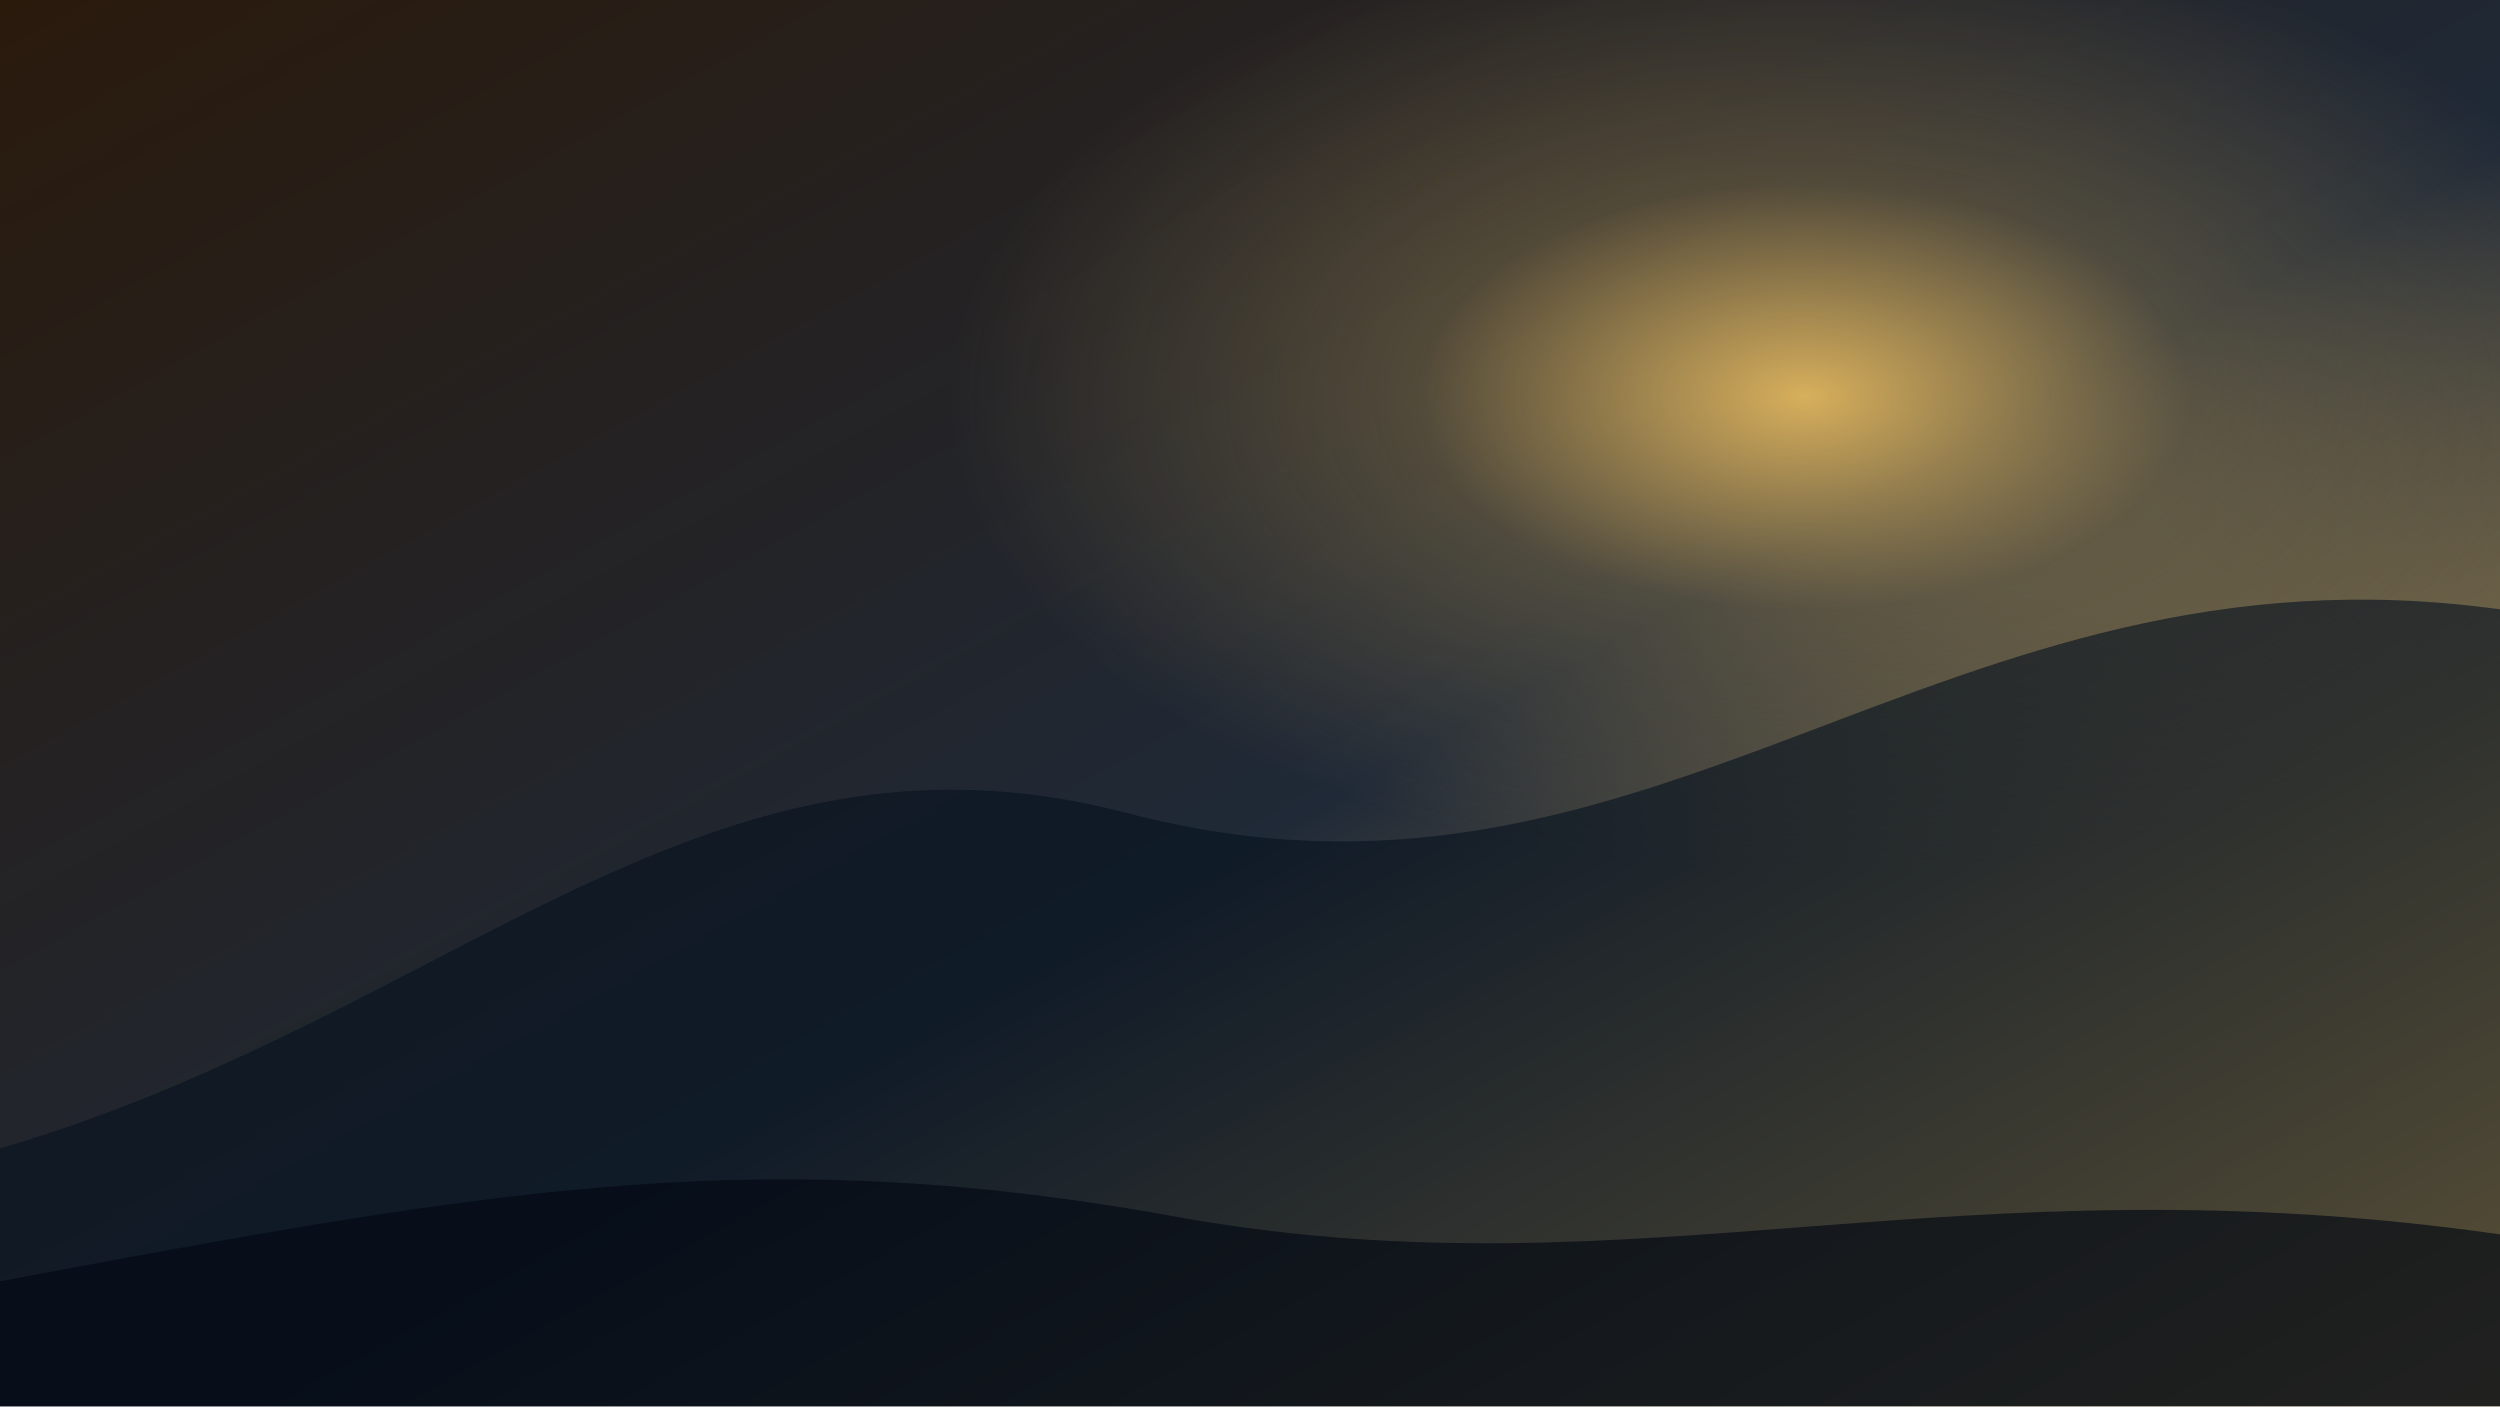
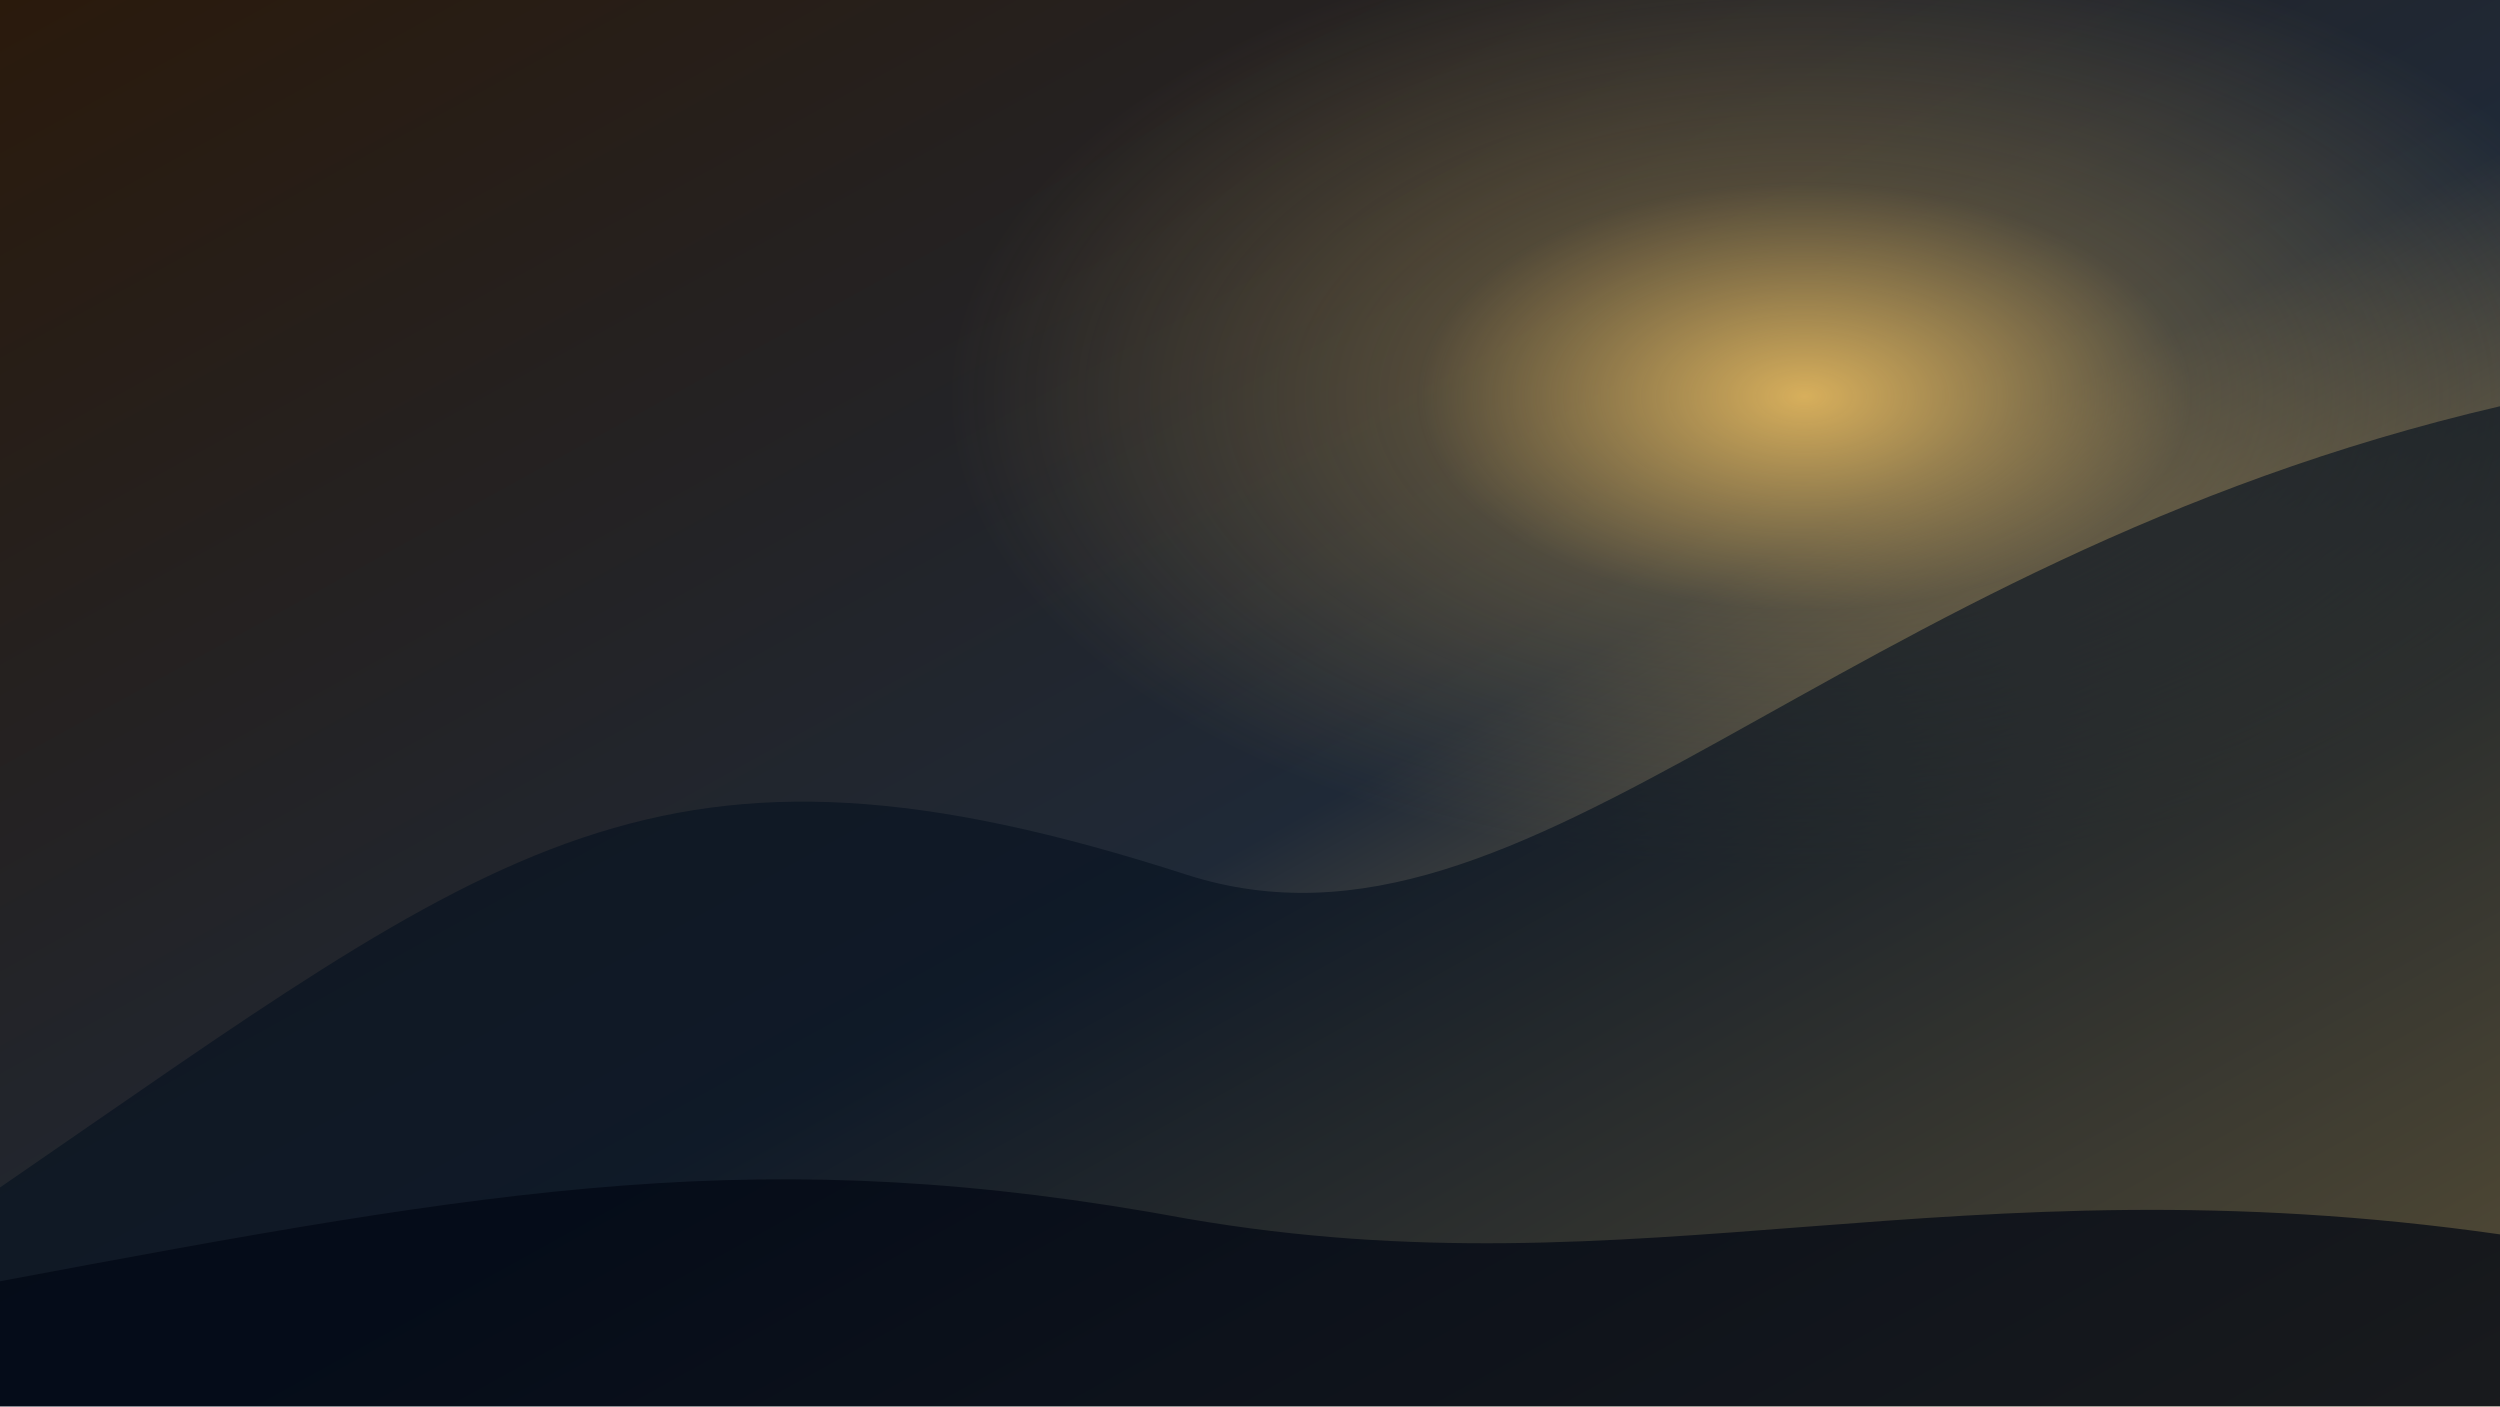
<svg xmlns="http://www.w3.org/2000/svg" viewBox="0 0 1600 900">
  <defs>
    <linearGradient id="sky" x1="0" y1="0" x2="1" y2="1">
      <stop stop-color="#2a1a0c" />
      <stop offset=".55" stop-color="#1f2937" />
      <stop offset="1" stop-color="#e1b65e" />
    </linearGradient>
    <radialGradient id="sun" cx=".72" cy=".28" r=".34">
      <stop stop-color="#e1b65e" stop-opacity=".95" />
      <stop offset=".45" stop-color="#e1b65e" stop-opacity=".25" />
      <stop offset="1" stop-color="#e1b65e" stop-opacity="0" />
    </radialGradient>
  </defs>
  <rect width="1600" height="900" fill="url(#sky)" />
  <rect width="1600" height="900" fill="url(#sun)" />
-   <path d="M0 735 C290 650 450 450 720 520 C1060 610 1240 340 1600 390 L1600 900 L0 900 Z" fill="#06111f" opacity=".62" />
-   <path d="M0 820 C320 760 490 730 760 780 C1050 830 1250 740 1600 790 L1600 900 L0 900 Z" fill="#020713" opacity=".65" />
+   <path d="M0 760 C320 540 420 450 760 560 C980 630 1170 360 1600 260 L1600 900 L0 900 Z" fill="#06111f" opacity=".64" />
+   <path d="M0 820 C320 760 490 730 760 780 C1050 830 1250 740 1600 790 L1600 900 L0 900 Z" fill="#020713" opacity=".72" />
</svg>
